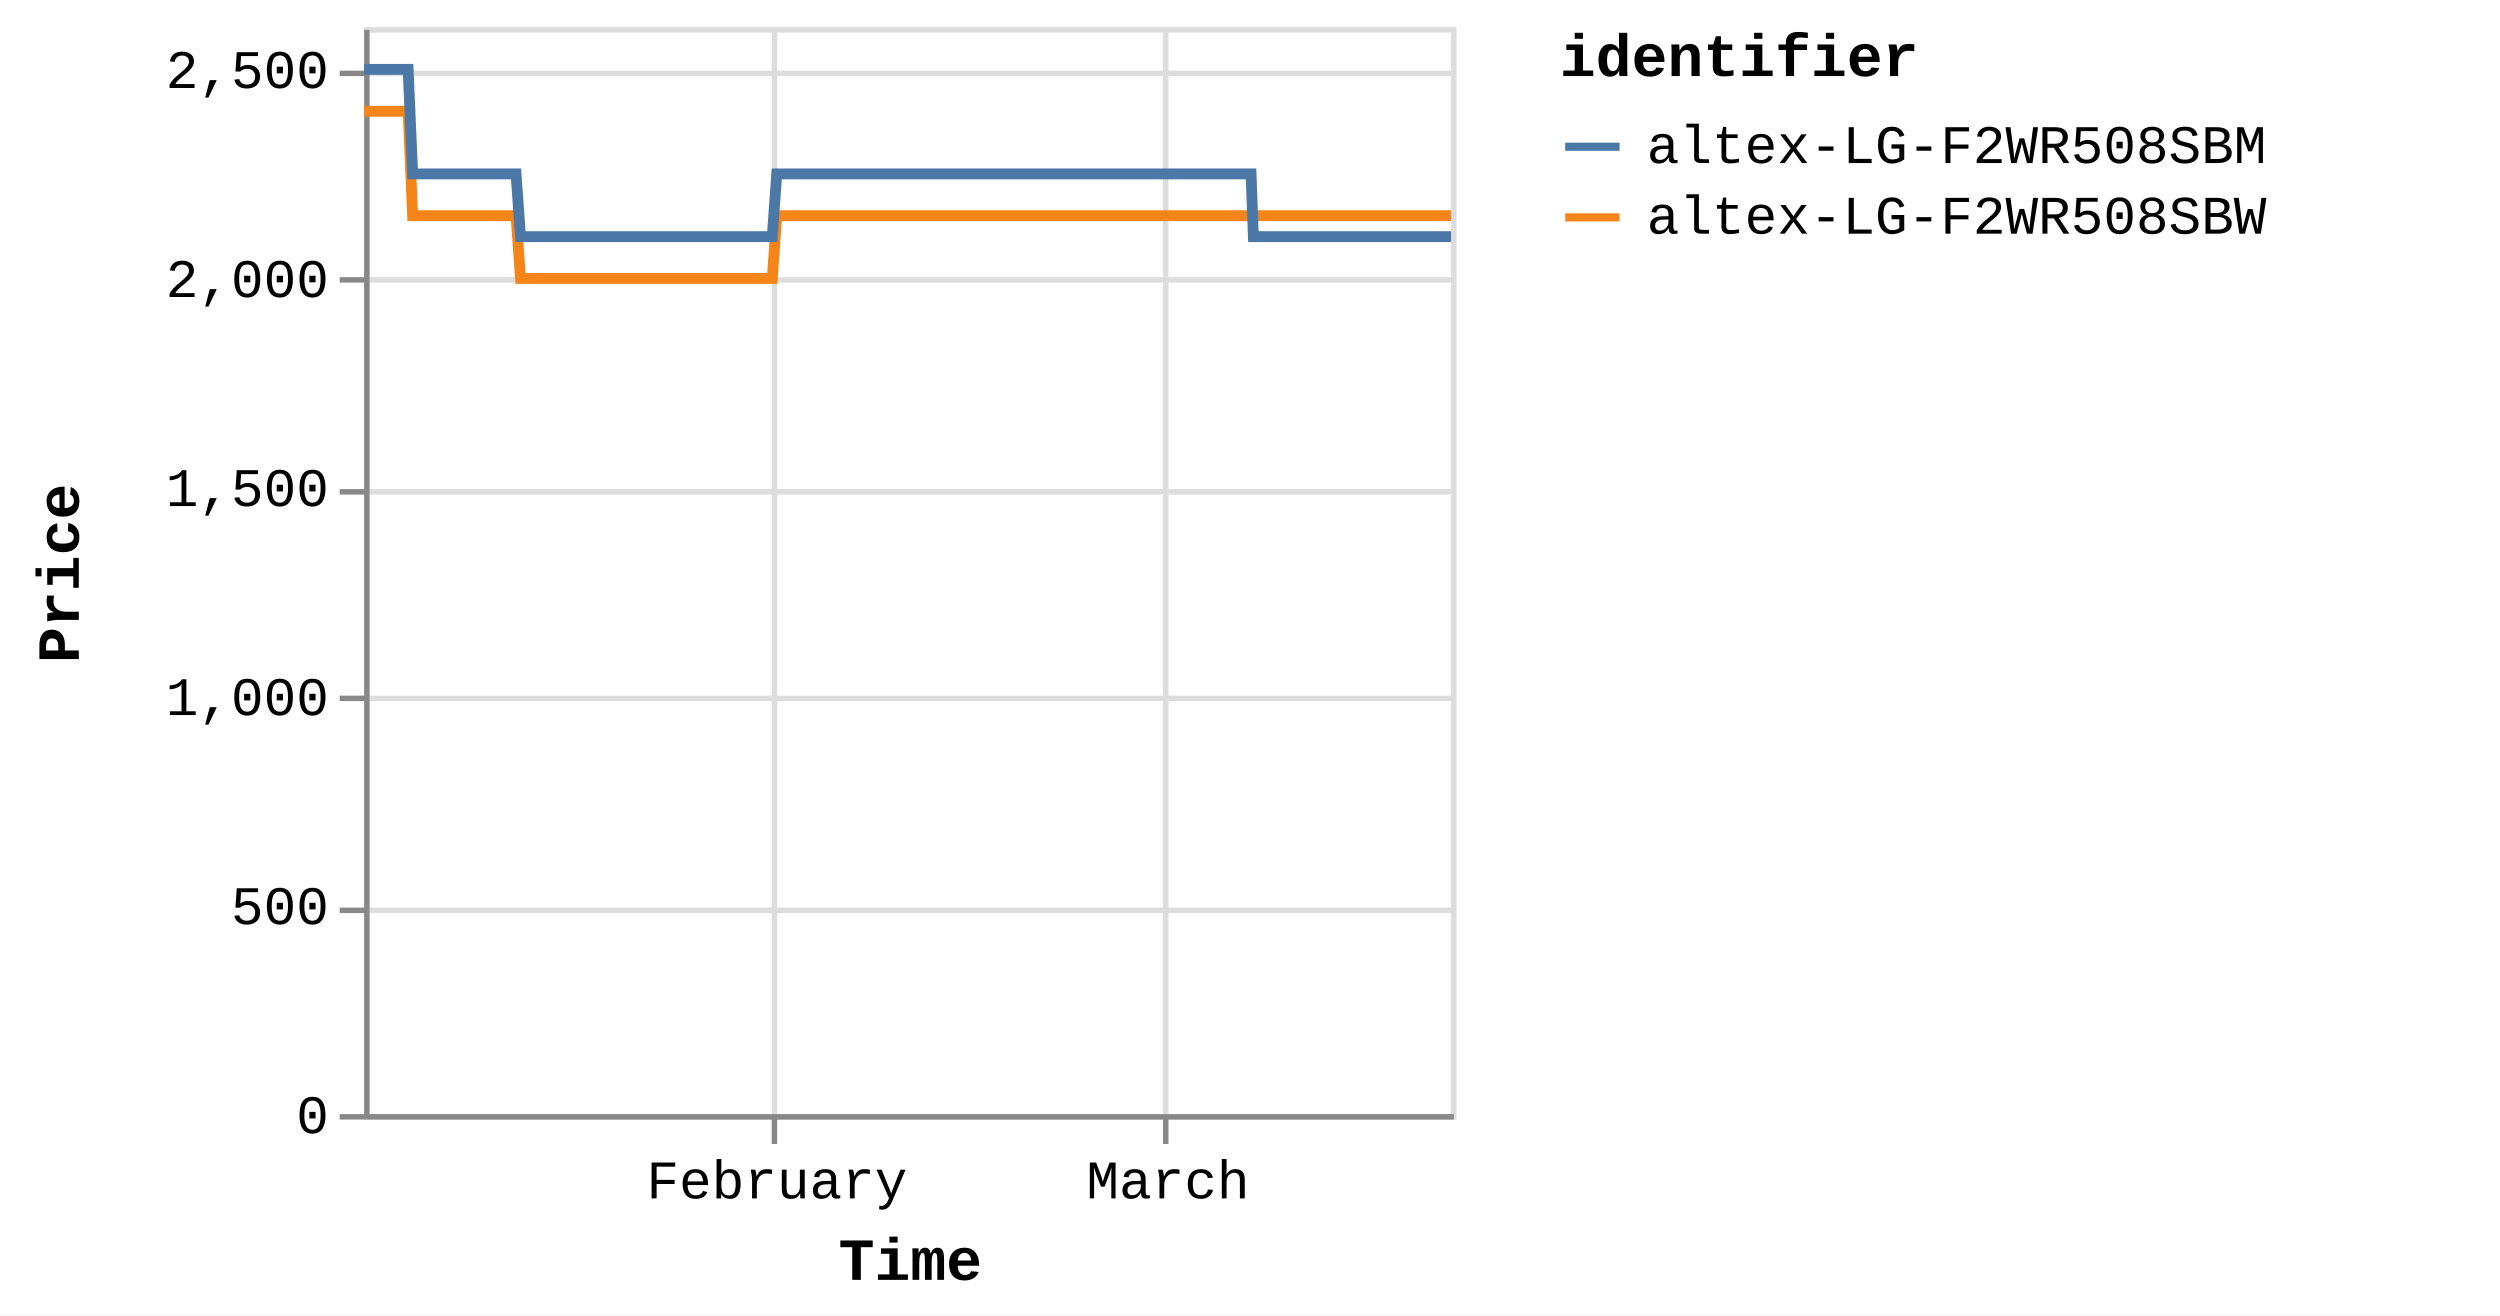
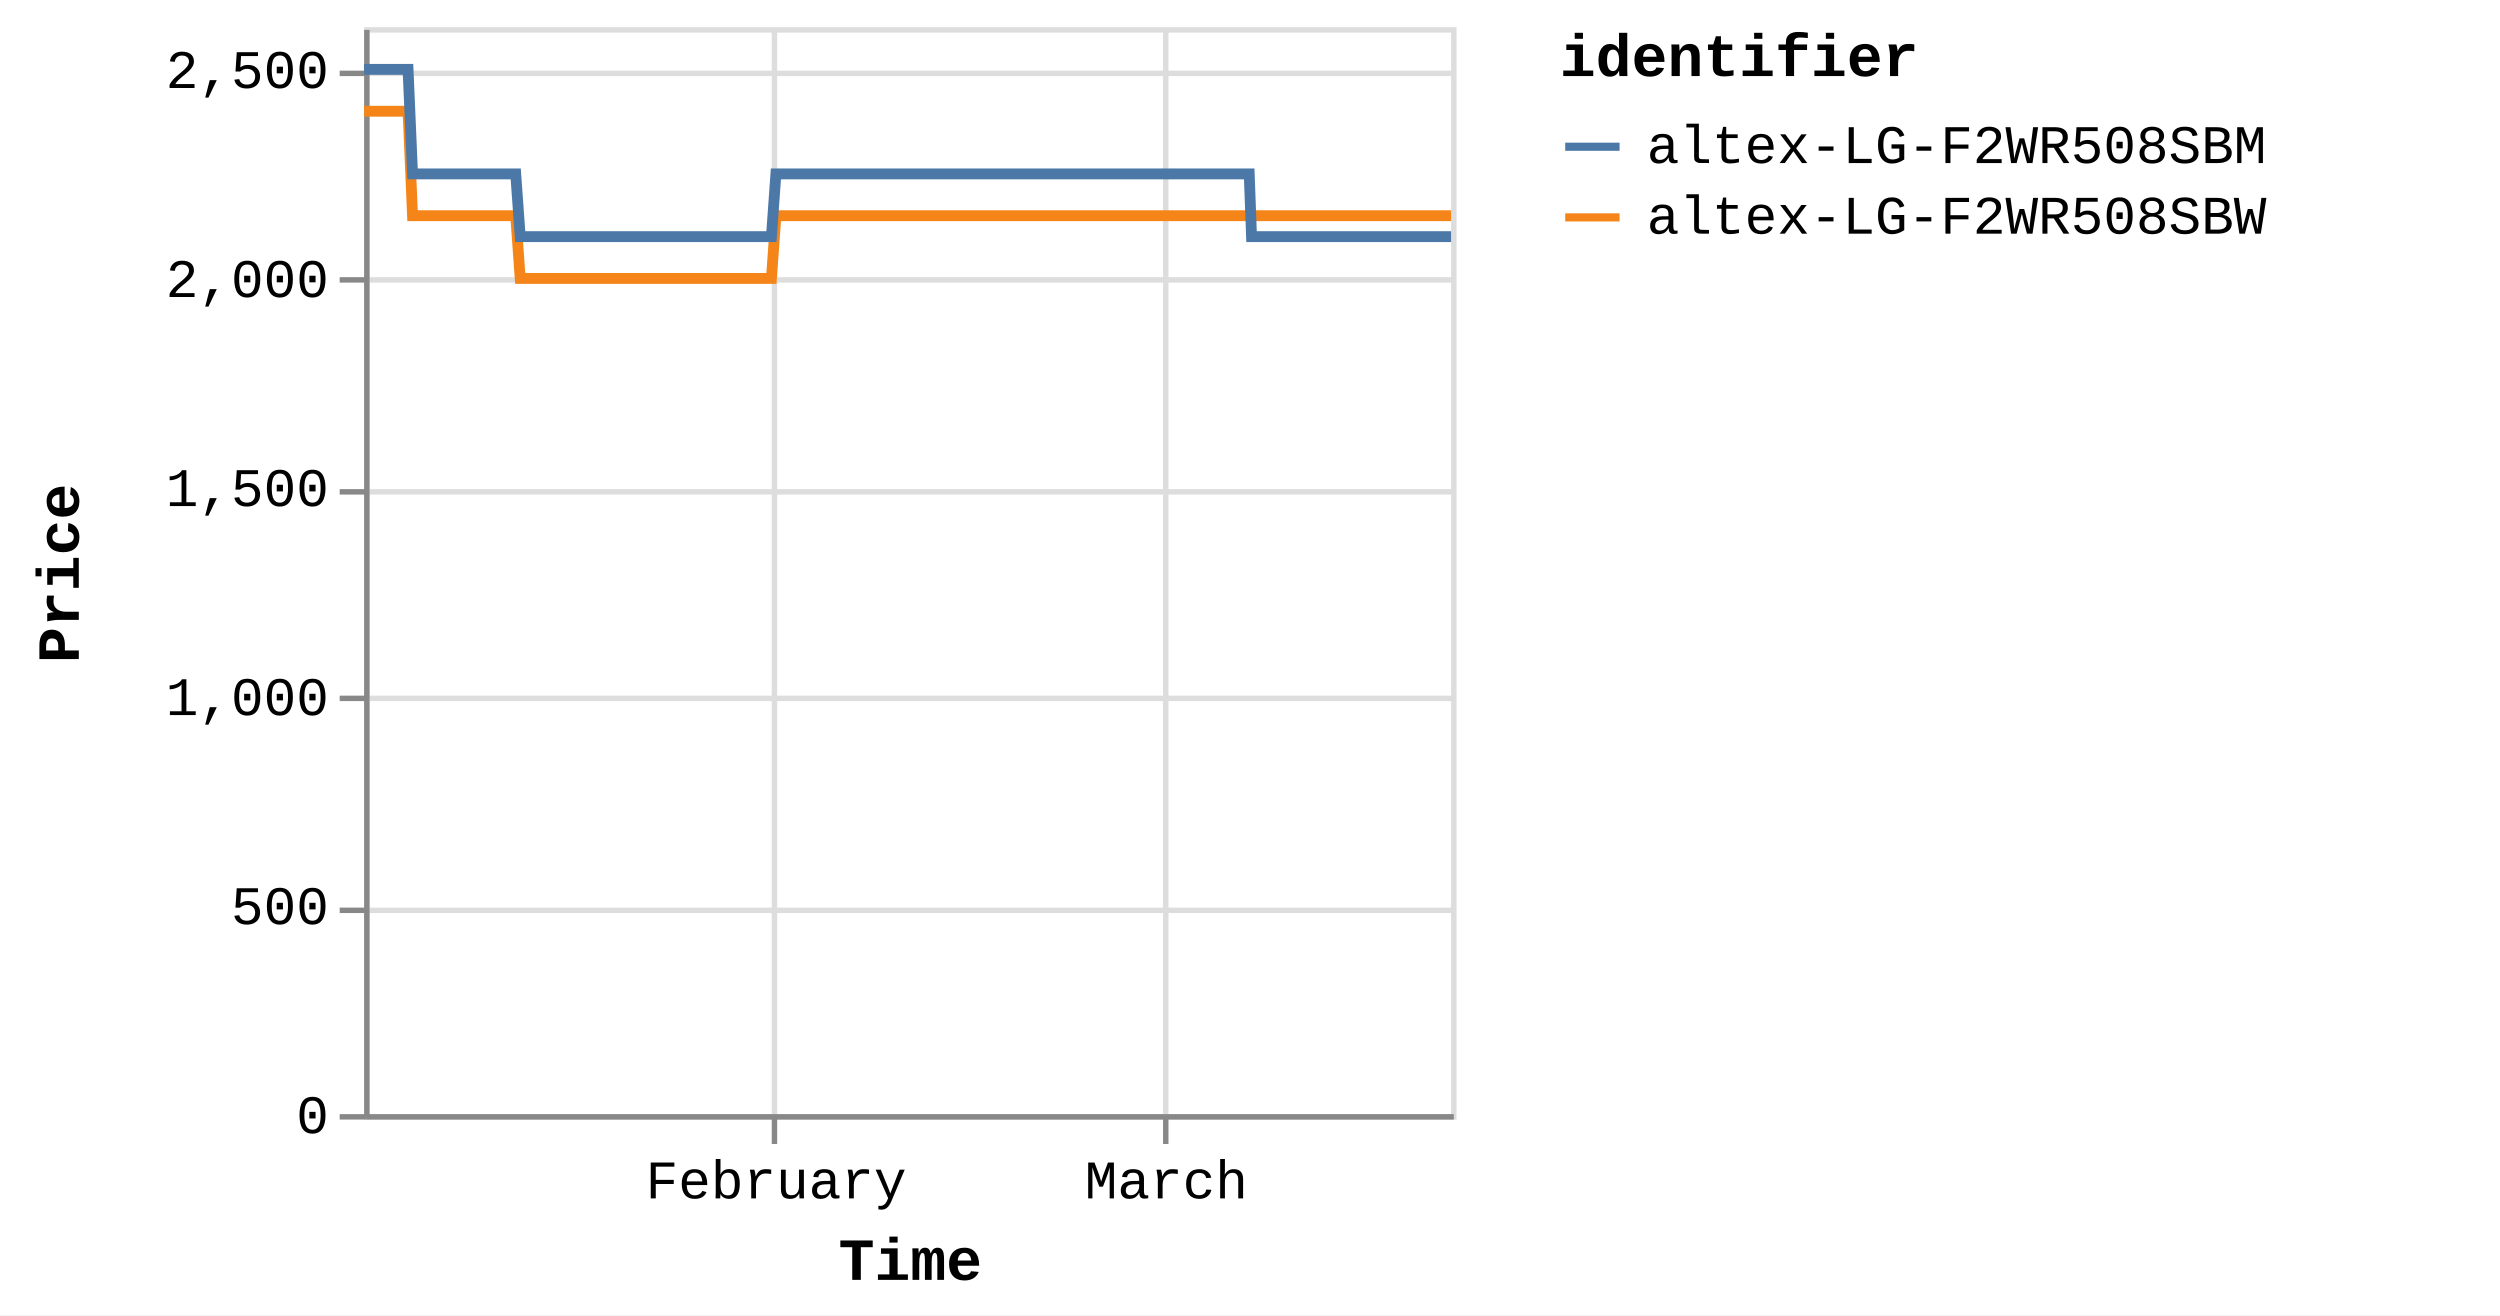
<svg xmlns="http://www.w3.org/2000/svg" version="1.1" class="marks" width="460" height="242" viewBox="0 0 460 242">
  <rect width="460" height="242" fill="white" />
  <g fill="none" stroke-miterlimit="10" transform="translate(67,5)">
    <g class="mark-group role-frame root" role="graphics-object" aria-roledescription="group mark container">
      <g transform="translate(0,0)">
        <path class="background" aria-hidden="true" d="M0.5,0.5h200v200h-200Z" stroke="#ddd" />
        <g>
          <g class="mark-group role-axis" aria-hidden="true">
            <g transform="translate(0.5,200.5)">
              <path class="background" aria-hidden="true" d="M0,0h0v0h0Z" pointer-events="none" />
              <g>
                <g class="mark-rule role-axis-grid" pointer-events="none">
                  <line transform="translate(75,-200)" x2="0" y2="200" stroke="#ddd" stroke-width="1" opacity="1" />
                  <line transform="translate(147,-200)" x2="0" y2="200" stroke="#ddd" stroke-width="1" opacity="1" />
                </g>
              </g>
              <path class="foreground" aria-hidden="true" d="" pointer-events="none" display="none" />
            </g>
          </g>
          <g class="mark-group role-axis" aria-hidden="true">
            <g transform="translate(0.5,0.5)">
              <path class="background" aria-hidden="true" d="M0,0h0v0h0Z" pointer-events="none" />
              <g>
                <g class="mark-rule role-axis-grid" pointer-events="none">
                  <line transform="translate(0,200)" x2="200" y2="0" stroke="#ddd" stroke-width="1" opacity="1" />
                  <line transform="translate(0,162)" x2="200" y2="0" stroke="#ddd" stroke-width="1" opacity="1" />
                  <line transform="translate(0,123)" x2="200" y2="0" stroke="#ddd" stroke-width="1" opacity="1" />
                  <line transform="translate(0,85)" x2="200" y2="0" stroke="#ddd" stroke-width="1" opacity="1" />
                  <line transform="translate(0,46)" x2="200" y2="0" stroke="#ddd" stroke-width="1" opacity="1" />
                  <line transform="translate(0,8)" x2="200" y2="0" stroke="#ddd" stroke-width="1" opacity="1" />
                </g>
              </g>
              <path class="foreground" aria-hidden="true" d="" pointer-events="none" display="none" />
            </g>
          </g>
-           <g class="mark-group role-axis" role="graphics-symbol" aria-roledescription="axis" aria-label="X-axis titled 'Time' for a time scale with values from Monday, 01 January 2024, 2:19:43 PM to Friday, 22 March 2024, 4:38:31 AM">
+           <g class="mark-group role-axis" role="graphics-symbol" aria-roledescription="axis" aria-label="X-axis titled 'Time' for a time scale with values from Monday, 01 January 2024, 2:19:43 PM to Friday, 22 March 2024, 8:38:24 AM">
            <g transform="translate(0.5,200.5)">
              <path class="background" aria-hidden="true" d="M0,0h0v0h0Z" pointer-events="none" />
              <g>
                <g class="mark-rule role-axis-tick" pointer-events="none">
                  <line transform="translate(75,0)" x2="0" y2="5" stroke="#888" stroke-width="1" opacity="1" />
                  <line transform="translate(147,0)" x2="0" y2="5" stroke="#888" stroke-width="1" opacity="1" />
                </g>
                <g class="mark-text role-axis-label" pointer-events="none">
-                   <text text-anchor="middle" transform="translate(75.445,15)" font-family="Liberation Mono" font-size="10px" fill="#000" opacity="1">February</text>
-                   <text text-anchor="middle" transform="translate(147.4085,15)" font-family="Liberation Mono" font-size="10px" fill="#000" opacity="1">March</text>
+                   <text text-anchor="middle" transform="translate(75.28939,15)" font-family="Liberation Mono" font-size="10px" fill="#000" opacity="1">February</text>
+                   <text text-anchor="middle" transform="translate(147.1045,15)" font-family="Liberation Mono" font-size="10px" fill="#000" opacity="1">March</text>
                </g>
                <g class="mark-rule role-axis-domain" pointer-events="none">
                  <line transform="translate(0,0)" x2="200" y2="0" stroke="#888" stroke-width="1" opacity="1" />
                </g>
                <g class="mark-text role-axis-title" pointer-events="none">
                  <text text-anchor="middle" transform="translate(100,30)" font-family="Liberation Mono" font-size="11px" font-weight="bold" fill="#000" opacity="1">Time</text>
                </g>
              </g>
              <path class="foreground" aria-hidden="true" d="" pointer-events="none" display="none" />
            </g>
          </g>
          <g class="mark-group role-axis" role="graphics-symbol" aria-roledescription="axis" aria-label="Y-axis titled 'Price' for a linear scale with values from 0 to 2,600">
            <g transform="translate(0.5,0.5)">
              <path class="background" aria-hidden="true" d="M0,0h0v0h0Z" pointer-events="none" />
              <g>
                <g class="mark-rule role-axis-tick" pointer-events="none">
                  <line transform="translate(0,200)" x2="-5" y2="0" stroke="#888" stroke-width="1" opacity="1" />
                  <line transform="translate(0,162)" x2="-5" y2="0" stroke="#888" stroke-width="1" opacity="1" />
                  <line transform="translate(0,123)" x2="-5" y2="0" stroke="#888" stroke-width="1" opacity="1" />
                  <line transform="translate(0,85)" x2="-5" y2="0" stroke="#888" stroke-width="1" opacity="1" />
                  <line transform="translate(0,46)" x2="-5" y2="0" stroke="#888" stroke-width="1" opacity="1" />
                  <line transform="translate(0,8)" x2="-5" y2="0" stroke="#888" stroke-width="1" opacity="1" />
                </g>
                <g class="mark-text role-axis-label" pointer-events="none">
                  <text text-anchor="end" transform="translate(-7,203)" font-family="Liberation Mono" font-size="10px" fill="#000" opacity="1">0</text>
                  <text text-anchor="end" transform="translate(-7,164.5385)" font-family="Liberation Mono" font-size="10px" fill="#000" opacity="1">500</text>
                  <text text-anchor="end" transform="translate(-7,126.0769)" font-family="Liberation Mono" font-size="10px" fill="#000" opacity="1">1,000</text>
                  <text text-anchor="end" transform="translate(-7,87.61538)" font-family="Liberation Mono" font-size="10px" fill="#000" opacity="1">1,500</text>
                  <text text-anchor="end" transform="translate(-7,49.15385)" font-family="Liberation Mono" font-size="10px" fill="#000" opacity="1">2,000</text>
                  <text text-anchor="end" transform="translate(-7,10.69231)" font-family="Liberation Mono" font-size="10px" fill="#000" opacity="1">2,500</text>
                </g>
                <g class="mark-rule role-axis-domain" pointer-events="none">
                  <line transform="translate(0,200)" x2="0" y2="-200" stroke="#888" stroke-width="1" opacity="1" />
                </g>
                <g class="mark-text role-axis-title" pointer-events="none">
                  <text text-anchor="middle" transform="translate(-51,100) rotate(-90) translate(0,-2)" font-family="Liberation Mono" font-size="11px" font-weight="bold" fill="#000" opacity="1">Price</text>
                </g>
              </g>
              <path class="foreground" aria-hidden="true" d="" pointer-events="none" display="none" />
            </g>
          </g>
          <g class="mark-group role-scope pathgroup" role="graphics-object" aria-roledescription="group mark container">
            <g transform="translate(0,0)">
              <path class="background" aria-hidden="true" d="M0,0h200v200h-200Z" />
              <g>
                <g class="mark-line role-mark marks" role="graphics-object" aria-roledescription="line mark container">
-                   <path aria-label="Time: Jan 01, 2024; Price: 2399; identifier: altex-LG-F2WR508SBW" role="graphics-symbol" aria-roledescription="line mark" d="M0,15.462L0.26,15.462L0.653,15.462L1.48,15.462L1.894,15.462L2.329,15.462L2.724,15.462L3.134,15.462L3.962,15.462L4.375,15.462L4.811,15.462L5.206,15.462L5.615,15.462L6.443,15.462L6.857,15.462L7.291,15.462L7.69,15.462L8.097,15.462L8.926,34.692L9.339,34.692L9.773,34.692L10.171,34.692L10.578,34.692L11.407,34.692L11.82,34.692L12.253,34.692L12.65,34.692L13.06,34.692L13.89,34.692L14.301,34.692L14.734,34.692L15.132,34.692L15.541,34.692L16.371,34.692L16.786,34.692L17.221,34.692L17.616,34.692L18.023,34.692L18.853,34.692L19.266,34.692L19.707,34.692L20.099,34.692L20.504,34.692L21.334,34.692L21.748,34.692L22.183,34.692L22.578,34.692L22.986,34.692L23.815,34.692L24.229,34.692L24.666,34.692L25.061,34.692L25.468,34.692L26.296,34.692L26.711,34.692L27.145,34.692L27.542,34.692L27.949,34.692L28.777,46.231L29.19,46.231L29.623,46.231L30.021,46.231L30.43,46.231L31.26,46.231L31.671,46.231L32.104,46.231L32.501,46.231L32.912,46.231L33.742,46.231L34.156,46.231L34.593,46.231L34.988,46.231L35.393,46.231L36.222,46.231L36.638,46.231L37.073,46.231L37.47,46.231L37.875,46.231L38.704,46.231L39.119,46.231L39.555,46.231L39.95,46.231L40.356,46.231L41.185,46.231L41.599,46.231L42.035,46.231L42.43,46.231L42.839,46.231L43.667,46.231L44.081,46.231L44.517,46.231L44.914,46.231L45.319,46.231L46.149,46.231L46.56,46.231L46.994,46.231L47.393,46.231L47.802,46.231L48.628,46.231L49.042,46.231L49.475,46.231L49.873,46.231L50.283,46.231L51.114,46.231L51.528,46.231L51.964,46.231L52.357,46.231L52.764,46.231L53.594,46.231L54.009,46.231L54.445,46.231L54.841,46.231L55.245,46.231L56.076,46.231L56.49,46.231L56.926,46.231L57.321,46.231L57.727,46.231L58.558,46.231L58.971,46.231L59.408,46.231L59.804,46.231L60.208,46.231L61.037,46.231L61.452,46.231L61.881,46.231L62.277,46.231L62.691,46.231L63.517,46.231L63.932,46.231L64.356,46.231L64.758,46.231L65.171,46.231L65.999,46.231L66.412,46.231L66.839,46.231L67.24,46.231L67.653,46.231L68.48,46.231L68.895,46.231L69.324,46.231L69.722,46.231L70.135,46.231L70.961,46.231L71.375,46.231L71.805,46.231L72.208,46.231L72.616,46.231L73.443,46.231L73.857,46.231L74.287,46.231L74.684,46.231L75.097,46.231L75.924,34.692L76.338,34.692L76.769,34.692L77.165,34.692L77.579,34.692L78.407,34.692L78.82,34.692L79.25,34.692L79.646,34.692L80.06,34.692L80.888,34.692L81.302,34.692L81.728,34.692L82.128,34.692L82.543,34.692L83.371,34.692L83.783,34.692L84.209,34.692L84.609,34.692L85.023,34.692L85.851,34.692L86.266,34.692L86.696,34.692L87.092,34.692L87.505,34.692L88.332,34.692L88.746,34.692L89.177,34.692L89.574,34.692L89.986,34.692L90.813,34.692L91.228,34.692L91.657,34.692L92.057,34.692L92.468,34.692L93.295,34.692L93.71,34.692L94.139,34.692L94.538,34.692L94.949,34.692L95.777,34.692L96.191,34.692L96.619,34.692L97.018,34.692L97.432,34.692L98.258,34.692L98.671,34.692L99.099,34.692L99.499,34.692L99.913,34.692L100.742,34.692L101.154,34.692L101.58,34.692L101.981,34.692L102.394,34.692L103.222,34.692L103.635,34.692L104.067,34.692L104.463,34.692L104.875,34.692L105.702,34.692L106.116,34.692L106.546,34.692L106.95,34.692L107.357,34.692L108.184,34.692L108.598,34.692L109.028,34.692L109.426,34.692L109.838,34.692L111.079,34.692L111.509,34.692L111.907,34.692L112.32,34.692L113.148,34.692L113.561,34.692L113.991,34.692L114.39,34.692L114.802,34.692L115.63,34.692L116.042,34.692L116.468,34.692L116.869,34.692L117.283,34.692L118.11,34.692L118.526,34.692L118.951,34.692L119.351,34.692L119.765,34.692L120.592,34.692L121.007,34.692L121.437,34.692L121.837,34.692L122.246,34.692L123.075,34.692L123.487,34.692L123.916,34.692L124.315,34.692L124.729,34.692L125.555,34.692L125.969,34.692L126.399,34.692L126.797,34.692L127.21,34.692L128.036,34.692L128.449,34.692L128.88,34.692L129.279,34.692L129.691,34.692L130.518,34.692L130.931,34.692L131.36,34.692L131.758,34.692L132.174,34.692L132.999,34.692L133.413,34.692L133.839,34.692L134.24,34.692L134.653,34.692L135.48,34.692L135.895,34.692L136.32,34.692L136.724,34.692L137.134,34.692L137.962,34.692L138.377,34.692L138.806,34.692L139.204,34.692L139.616,34.692L140.444,34.692L140.858,34.692L141.287,34.692L141.686,34.692L142.098,34.692L142.925,34.692L143.339,34.692L143.768,34.692L144.168,34.692L144.58,34.692L145.407,34.692L145.82,34.692L146.248,34.692L146.647,34.692L147.061,34.692L147.888,34.692L148.303,34.692L148.732,34.692L149.13,34.692L149.543,34.692L150.37,34.692L150.783,34.692L151.213,34.692L151.61,34.692L152.024,34.692L152.851,34.692L153.264,34.692L153.691,34.692L154.092,34.692L154.506,34.692L155.371,34.692L155.936,34.692L156.183,34.692L156.576,34.692L156.987,34.692L157.814,34.692L158.227,34.692L158.66,34.692L159.056,34.692L159.468,34.692L160.295,34.692L160.713,34.692L161.141,34.692L161.54,34.692L161.95,34.692L162.777,34.692L163.192,34.692L163.621,34.692L164.018,34.692L164.432,34.692L165.259,34.692L165.678,34.692L166.102,34.692L166.499,34.692L166.913,34.692L167.741,34.692L168.154,34.692L168.579,34.692L168.983,34.692L169.394,34.692L170.222,34.692L170.638,34.692L171.061,34.692L171.464,34.692L171.876,34.692L172.705,34.692L173.117,34.692L173.548,34.692L173.947,34.692L174.358,34.692L175.185,34.692L175.598,34.692L176.029,34.692L176.429,34.692L176.839,34.692L177.667,34.692L178.083,34.692L178.512,34.692L178.907,34.692L179.32,34.692L180.148,34.692L180.562,34.692L180.993,34.692L181.39,34.692L181.802,34.692L182.629,34.692L183.046,34.692L183.473,34.692L183.871,34.692L184.283,34.692L185.111,34.692L185.526,34.692L185.953,34.692L186.352,34.692L186.767,34.692L187.592,34.692L188.008,34.692L188.433,34.692L188.833,34.692L189.247,34.692L190.073,34.692L190.487,34.692L190.921,34.692L191.319,34.692L191.73,34.692L192.556,34.692L192.969,34.692L193.399,34.692L193.801,34.692L194.209,34.692L195.037,34.692L195.451,34.692L195.881,34.692L196.283,34.692L196.693,34.692L197.518,34.692L197.933,34.692L198.364,34.692L198.765,34.692L199.173,34.692L200,34.692" stroke="#f58518" stroke-width="2" />
+                   <path aria-label="Time: Jan 01, 2024; Price: 2399; identifier: altex-LG-F2WR508SBW" role="graphics-symbol" aria-roledescription="line mark" d="M0,15.462L0.259,15.462L0.651,15.462L1.477,15.462L1.89,15.462L2.324,15.462L2.718,15.462L3.127,15.462L3.953,15.462L4.366,15.462L4.801,15.462L5.195,15.462L5.603,15.462L6.43,15.462L6.843,15.462L7.276,15.462L7.674,15.462L8.081,15.462L8.907,34.692L9.32,34.692L9.753,34.692L10.15,34.692L10.557,34.692L11.383,34.692L11.795,34.692L12.228,34.692L12.624,34.692L13.033,34.692L13.861,34.692L14.271,34.692L14.704,34.692L15.101,34.692L15.509,34.692L16.337,34.692L16.751,34.692L17.185,34.692L17.58,34.692L17.985,34.692L18.814,34.692L19.226,34.692L19.666,34.692L20.057,34.692L20.462,34.692L21.29,34.692L21.703,34.692L22.138,34.692L22.532,34.692L22.939,34.692L23.766,34.692L24.179,34.692L24.615,34.692L25.01,34.692L25.415,34.692L26.242,34.692L26.656,34.692L27.089,34.692L27.485,34.692L27.892,34.692L28.717,46.231L29.13,46.231L29.562,46.231L29.959,46.231L30.367,46.231L31.196,46.231L31.606,46.231L32.038,46.231L32.434,46.231L32.844,46.231L33.672,46.231L34.086,46.231L34.522,46.231L34.915,46.231L35.32,46.231L36.148,46.231L36.562,46.231L36.997,46.231L37.392,46.231L37.797,46.231L38.624,46.231L39.039,46.231L39.474,46.231L39.868,46.231L40.273,46.231L41.1,46.231L41.513,46.231L41.949,46.231L42.343,46.231L42.751,46.231L43.577,46.231L43.99,46.231L44.425,46.231L44.821,46.231L45.226,46.231L46.053,46.231L46.464,46.231L46.897,46.231L47.295,46.231L47.703,46.231L48.528,46.231L48.941,46.231L49.373,46.231L49.77,46.231L50.179,46.231L51.008,46.231L51.422,46.231L51.857,46.231L52.249,46.231L52.655,46.231L53.483,46.231L53.898,46.231L54.333,46.231L54.728,46.231L55.131,46.231L55.96,46.231L56.374,46.231L56.809,46.231L57.203,46.231L57.608,46.231L58.437,46.231L58.849,46.231L59.285,46.231L59.681,46.231L60.084,46.231L60.911,46.231L61.325,46.231L61.753,46.231L62.149,46.231L62.562,46.231L63.386,46.231L63.8,46.231L64.224,46.231L64.624,46.231L65.036,46.231L65.863,46.231L66.275,46.231L66.701,46.231L67.101,46.231L67.514,46.231L68.339,46.231L68.753,46.231L69.181,46.231L69.578,46.231L69.99,46.231L70.815,46.231L71.228,46.231L71.657,46.231L72.059,46.231L72.466,46.231L73.291,46.231L73.704,46.231L74.134,46.231L74.53,46.231L74.942,46.231L75.768,34.692L76.181,34.692L76.611,34.692L77.006,34.692L77.419,34.692L78.245,34.692L78.657,34.692L79.086,34.692L79.482,34.692L79.895,34.692L80.721,34.692L81.134,34.692L81.559,34.692L81.959,34.692L82.373,34.692L83.199,34.692L83.611,34.692L84.035,34.692L84.435,34.692L84.848,34.692L85.673,34.692L86.088,34.692L86.517,34.692L86.913,34.692L87.324,34.692L88.15,34.692L88.563,34.692L88.993,34.692L89.389,34.692L89.801,34.692L90.626,34.692L91.04,34.692L91.468,34.692L91.867,34.692L92.277,34.692L93.103,34.692L93.517,34.692L93.944,34.692L94.343,34.692L94.753,34.692L95.579,34.692L95.993,34.692L96.419,34.692L96.818,34.692L97.231,34.692L98.055,34.692L98.468,34.692L98.895,34.692L99.294,34.692L99.707,34.692L100.534,34.692L100.945,34.692L101.37,34.692L101.77,34.692L102.183,34.692L103.009,34.692L103.421,34.692L103.852,34.692L104.247,34.692L104.659,34.692L105.484,34.692L105.897,34.692L106.326,34.692L106.729,34.692L107.136,34.692L107.961,34.692L108.374,34.692L108.803,34.692L109.201,34.692L109.611,34.692L110.85,34.692L111.279,34.692L111.676,34.692L112.089,34.692L112.914,34.692L113.327,34.692L113.756,34.692L114.154,34.692L114.565,34.692L115.391,34.692L115.802,34.692L116.228,34.692L116.628,34.692L117.041,34.692L117.867,34.692L118.281,34.692L118.705,34.692L119.105,34.692L119.518,34.692L120.343,34.692L120.757,34.692L121.187,34.692L121.586,34.692L121.994,34.692L122.821,34.692L123.232,34.692L123.66,34.692L124.059,34.692L124.471,34.692L125.296,34.692L125.709,34.692L126.138,34.692L126.536,34.692L126.947,34.692L127.772,34.692L128.184,34.692L128.614,34.692L129.012,34.692L129.423,34.692L130.249,34.692L130.661,34.692L131.089,34.692L131.487,34.692L131.902,34.692L132.725,34.692L133.138,34.692L133.563,34.692L133.963,34.692L134.375,34.692L135.201,34.692L135.615,34.692L136.039,34.692L136.442,34.692L136.852,34.692L137.677,34.692L138.092,34.692L138.52,34.692L138.917,34.692L139.328,34.692L140.154,34.692L140.567,34.692L140.995,34.692L141.394,34.692L141.805,34.692L142.631,34.692L143.043,34.692L143.472,34.692L143.871,34.692L144.282,34.692L145.107,34.692L145.519,34.692L145.947,34.692L146.344,34.692L146.757,34.692L147.583,34.692L147.997,34.692L148.425,34.692L148.822,34.692L149.234,34.692L150.06,34.692L150.472,34.692L150.901,34.692L151.298,34.692L151.711,34.692L152.536,34.692L152.948,34.692L153.374,34.692L153.774,34.692L154.187,34.692L155.05,34.692L155.614,34.692L155.861,34.692L156.253,34.692L156.663,34.692L157.488,34.692L157.901,34.692L158.333,34.692L158.727,34.692L159.139,34.692L159.965,34.692L160.381,34.692L160.809,34.692L161.206,34.692L161.616,34.692L162.441,34.692L162.855,34.692L163.283,34.692L163.68,34.692L164.093,34.692L164.918,34.692L165.337,34.692L165.76,34.692L166.155,34.692L166.568,34.692L167.395,34.692L167.807,34.692L168.231,34.692L168.634,34.692L169.045,34.692L169.87,34.692L170.286,34.692L170.708,34.692L171.11,34.692L171.521,34.692L172.349,34.692L172.759,34.692L173.19,34.692L173.588,34.692L173.998,34.692L174.824,34.692L175.236,34.692L175.666,34.692L176.065,34.692L176.474,34.692L177.3,34.692L177.715,34.692L178.144,34.692L178.538,34.692L178.95,34.692L179.776,34.692L180.189,34.692L180.62,34.692L181.016,34.692L181.427,34.692L182.252,34.692L182.668,34.692L183.094,34.692L183.492,34.692L183.903,34.692L184.729,34.692L185.143,34.692L185.569,34.692L185.967,34.692L186.381,34.692L187.205,34.692L187.621,34.692L188.045,34.692L188.443,34.692L188.856,34.692L189.681,34.692L190.094,34.692L190.528,34.692L190.924,34.692L191.335,34.692L192.159,34.692L192.571,34.692L193,34.692L193.401,34.692L193.808,34.692L194.634,34.692L195.048,34.692L195.477,34.692L195.878,34.692L196.287,34.692L197.111,34.692L197.525,34.692L197.955,34.692L198.355,34.692L198.762,34.692L199.587,34.692L200,34.692" stroke="#f58518" stroke-width="2" />
                </g>
              </g>
              <path class="foreground" aria-hidden="true" d="" display="none" />
            </g>
            <g transform="translate(0,0)">
              <path class="background" aria-hidden="true" d="M0,0h200v200h-200Z" />
              <g>
                <g class="mark-line role-mark marks" role="graphics-object" aria-roledescription="line mark container">
-                   <path aria-label="Time: Jan 01, 2024; Price: 2499; identifier: altex-LG-F2WR508SBM" role="graphics-symbol" aria-roledescription="line mark" d="M0,7.769L0.26,7.769L0.653,7.769L1.48,7.769L1.894,7.769L2.329,7.769L2.724,7.769L3.134,7.769L3.962,7.769L4.376,7.769L4.811,7.769L5.206,7.769L5.615,7.769L6.443,7.769L6.857,7.769L7.291,7.769L7.69,7.769L8.098,7.769L8.926,27L9.339,27L9.773,27L10.171,27L10.578,27L11.407,27L11.82,27L12.253,27L12.65,27L13.06,27L13.89,27L14.301,27L14.734,27L15.132,27L15.541,27L16.371,27L16.786,27L17.221,27L17.617,27L18.023,27L18.853,27L19.266,27L19.707,27L20.099,27L20.505,27L21.334,27L21.748,27L22.184,27L22.578,27L22.986,27L23.815,27L24.229,27L24.666,27L25.061,27L25.468,27L26.297,27L26.711,27L27.145,27L27.542,27L27.949,27L28.777,38.538L29.19,38.538L29.623,38.538L30.021,38.538L30.43,38.538L31.26,38.538L31.671,38.538L32.104,38.538L32.501,38.538L32.912,38.538L33.742,38.538L34.156,38.538L34.593,38.538L34.988,38.538L35.393,38.538L36.222,38.538L36.638,38.538L37.073,38.538L37.47,38.538L37.875,38.538L38.704,38.538L39.119,38.538L39.555,38.538L39.95,38.538L40.356,38.538L41.185,38.538L41.599,38.538L42.036,38.538L42.43,38.538L42.839,38.538L43.668,38.538L44.081,38.538L44.517,38.538L44.914,38.538L45.319,38.538L46.149,38.538L46.56,38.538L46.994,38.538L47.393,38.538L47.802,38.538L48.629,38.538L49.042,38.538L49.475,38.538L49.873,38.538L50.283,38.538L51.114,38.538L51.528,38.538L51.965,38.538L52.357,38.538L52.764,38.538L53.594,38.538L54.009,38.538L54.445,38.538L54.841,38.538L55.245,38.538L56.076,38.538L56.49,38.538L56.927,38.538L57.321,38.538L57.727,38.538L58.558,38.538L58.971,38.538L59.408,38.538L59.804,38.538L60.209,38.538L61.037,38.538L61.452,38.538L61.881,38.538L62.278,38.538L62.691,38.538L63.517,38.538L63.932,38.538L64.356,38.538L64.758,38.538L65.171,38.538L65.999,38.538L66.413,38.538L66.839,38.538L67.24,38.538L67.653,38.538L68.48,38.538L68.895,38.538L69.324,38.538L69.722,38.538L70.135,38.538L70.961,38.538L71.375,38.538L71.805,38.538L72.208,38.538L72.616,38.538L73.443,38.538L73.857,38.538L74.288,38.538L74.684,38.538L75.097,38.538L75.925,27L76.338,27L76.769,27L77.165,27L77.579,27L78.407,27L78.82,27L79.25,27L79.646,27L80.061,27L80.888,27L81.302,27L81.728,27L82.128,27L82.543,27L83.371,27L83.784,27L84.209,27L84.61,27L85.023,27L85.851,27L86.266,27L86.696,27L87.092,27L87.505,27L88.332,27L88.746,27L89.177,27L89.574,27L89.987,27L90.814,27L91.228,27L91.657,27L92.057,27L92.468,27L93.295,27L93.71,27L94.139,27L94.538,27L94.949,27L95.777,27L96.191,27L96.619,27L97.018,27L97.432,27L98.258,27L98.672,27L99.099,27L99.499,27L99.913,27L100.742,27L101.154,27L101.58,27L101.981,27L102.394,27L103.222,27L103.635,27L104.067,27L104.463,27L104.875,27L105.702,27L106.116,27L106.546,27L106.95,27L107.357,27L108.184,27L108.598,27L109.028,27L109.426,27L109.838,27L111.079,27L111.51,27L111.907,27L112.321,27L113.148,27L113.561,27L113.991,27L114.39,27L114.802,27L115.63,27L116.042,27L116.469,27L116.869,27L117.283,27L118.111,27L118.526,27L118.951,27L119.351,27L119.765,27L120.592,27L121.007,27L121.438,27L121.838,27L122.246,27L123.075,27L123.487,27L123.916,27L124.316,27L124.729,27L125.555,27L125.969,27L126.399,27L126.797,27L127.21,27L128.036,27L128.45,27L128.88,27L129.279,27L129.691,27L130.518,27L130.931,27L131.36,27L131.759,27L132.174,27L132.999,27L133.413,27L133.839,27L134.24,27L134.653,27L135.48,27L135.895,27L136.321,27L136.724,27L137.134,27L137.962,27L138.377,27L138.806,27L139.204,27L139.616,27L140.444,27L140.858,27L141.287,27L141.686,27L142.098,27L142.925,27L143.339,27L143.768,27L144.168,27L144.58,27L145.407,27L145.82,27L146.249,27L146.647,27L147.061,27L147.888,27L148.303,27L148.732,27L149.13,27L149.543,27L150.37,27L150.784,27L151.213,27L151.61,27L152.024,27L152.851,27L153.264,27L153.691,27L154.092,27L154.506,27L155.371,27L155.936,27L156.183,27L156.576,27L156.987,27L157.814,27L158.227,27L158.66,27L159.056,27L159.468,27L160.295,27L160.713,27L161.141,27L161.54,27L161.95,27L162.777,27L163.192,27L163.621,38.538L164.018,38.538L164.432,38.538L165.259,38.538L165.678,38.538L166.102,38.538L166.499,38.538L166.913,38.538L167.741,38.538L168.154,38.538L168.579,38.538L168.983,38.538L169.394,38.538L170.222,38.538L170.638,38.538L171.061,38.538L171.464,38.538L171.876,38.538L172.705,38.538L173.117,38.538L173.548,38.538L173.947,38.538L174.358,38.538L175.185,38.538L175.598,38.538L176.029,38.538L176.429,38.538L176.839,38.538L177.667,38.538L178.083,38.538L178.512,38.538L178.907,38.538L179.32,38.538L180.148,38.538L180.562,38.538L180.993,38.538L181.39,38.538L181.802,38.538L182.629,38.538L183.046,38.538L183.473,38.538L183.871,38.538L184.283,38.538L185.111,38.538L185.526,38.538L185.953,38.538L186.352,38.538L186.767,38.538L187.592,38.538L188.008,38.538L188.434,38.538L188.833,38.538L189.247,38.538L190.073,38.538L190.487,38.538L190.921,38.538L191.319,38.538L191.73,38.538L192.557,38.538L192.969,38.538L193.399,38.538L193.801,38.538L194.209,38.538L195.037,38.538L195.451,38.538L195.881,38.538L196.283,38.538L196.693,38.538L197.518,38.538L197.933,38.538L198.364,38.538L198.765,38.538L199.173,38.538L200,38.538" stroke="#4c78a8" stroke-width="2" />
+                   <path aria-label="Time: Jan 01, 2024; Price: 2499; identifier: altex-LG-F2WR508SBM" role="graphics-symbol" aria-roledescription="line mark" d="M0,7.769L0.259,7.769L0.652,7.769L1.477,7.769L1.89,7.769L2.324,7.769L2.718,7.769L3.128,7.769L3.953,7.769L4.367,7.769L4.801,7.769L5.195,7.769L5.603,7.769L6.43,7.769L6.843,7.769L7.276,7.769L7.674,7.769L8.081,7.769L8.908,27L9.32,27L9.753,27L10.15,27L10.557,27L11.383,27L11.795,27L12.228,27L12.624,27L13.033,27L13.861,27L14.271,27L14.704,27L15.101,27L15.509,27L16.337,27L16.751,27L17.185,27L17.58,27L17.985,27L18.814,27L19.227,27L19.666,27L20.057,27L20.462,27L21.29,27L21.703,27L22.138,27L22.532,27L22.939,27L23.766,27L24.179,27L24.615,27L25.01,27L25.415,27L26.242,27L26.656,27L27.089,27L27.485,27L27.892,27L28.718,38.538L29.13,38.538L29.562,38.538L29.959,38.538L30.368,38.538L31.196,38.538L31.606,38.538L32.038,38.538L32.434,38.538L32.844,38.538L33.672,38.538L34.086,38.538L34.522,38.538L34.915,38.538L35.32,38.538L36.148,38.538L36.562,38.538L36.997,38.538L37.393,38.538L37.797,38.538L38.624,38.538L39.039,38.538L39.474,38.538L39.868,38.538L40.273,38.538L41.1,38.538L41.513,38.538L41.949,38.538L42.343,38.538L42.751,38.538L43.577,38.538L43.99,38.538L44.425,38.538L44.821,38.538L45.226,38.538L46.054,38.538L46.464,38.538L46.897,38.538L47.295,38.538L47.703,38.538L48.528,38.538L48.941,38.538L49.373,38.538L49.77,38.538L50.179,38.538L51.008,38.538L51.422,38.538L51.857,38.538L52.249,38.538L52.655,38.538L53.483,38.538L53.898,38.538L54.333,38.538L54.728,38.538L55.132,38.538L55.96,38.538L56.374,38.538L56.809,38.538L57.203,38.538L57.608,38.538L58.437,38.538L58.849,38.538L59.285,38.538L59.681,38.538L60.084,38.538L60.911,38.538L61.325,38.538L61.753,38.538L62.149,38.538L62.562,38.538L63.386,38.538L63.8,38.538L64.224,38.538L64.624,38.538L65.036,38.538L65.863,38.538L66.276,38.538L66.701,38.538L67.101,38.538L67.514,38.538L68.339,38.538L68.753,38.538L69.181,38.538L69.578,38.538L69.99,38.538L70.815,38.538L71.228,38.538L71.657,38.538L72.059,38.538L72.466,38.538L73.291,38.538L73.704,38.538L74.134,38.538L74.53,38.538L74.942,38.538L75.768,27L76.181,27L76.611,27L77.006,27L77.419,27L78.245,27L78.657,27L79.086,27L79.482,27L79.895,27L80.721,27L81.134,27L81.559,27L81.959,27L82.373,27L83.199,27L83.611,27L84.035,27L84.435,27L84.848,27L85.674,27L86.088,27L86.517,27L86.913,27L87.324,27L88.15,27L88.563,27L88.993,27L89.389,27L89.801,27L90.626,27L91.04,27L91.468,27L91.867,27L92.278,27L93.103,27L93.517,27L93.945,27L94.343,27L94.754,27L95.58,27L95.993,27L96.419,27L96.818,27L97.231,27L98.055,27L98.468,27L98.895,27L99.294,27L99.707,27L100.534,27L100.945,27L101.37,27L101.77,27L102.183,27L103.009,27L103.421,27L103.853,27L104.247,27L104.659,27L105.484,27L105.897,27L106.326,27L106.729,27L107.136,27L107.961,27L108.374,27L108.804,27L109.201,27L109.611,27L110.85,27L111.28,27L111.676,27L112.089,27L112.914,27L113.327,27L113.756,27L114.155,27L114.565,27L115.391,27L115.803,27L116.228,27L116.628,27L117.041,27L117.867,27L118.281,27L118.705,27L119.105,27L119.518,27L120.343,27L120.757,27L121.187,27L121.586,27L121.994,27L122.821,27L123.233,27L123.66,27L124.059,27L124.471,27L125.296,27L125.709,27L126.138,27L126.536,27L126.947,27L127.772,27L128.185,27L128.614,27L129.012,27L129.424,27L130.249,27L130.661,27L131.089,27L131.487,27L131.902,27L132.725,27L133.138,27L133.563,27L133.963,27L134.375,27L135.201,27L135.615,27L136.039,27L136.442,27L136.852,27L137.677,27L138.092,27L138.52,27L138.917,27L139.328,27L140.154,27L140.567,27L140.995,27L141.394,27L141.805,27L142.631,27L143.043,27L143.472,27L143.871,27L144.282,27L145.107,27L145.519,27L145.947,27L146.345,27L146.757,27L147.583,27L147.997,27L148.425,27L148.822,27L149.234,27L150.06,27L150.473,27L150.901,27L151.298,27L151.711,27L152.536,27L152.948,27L153.374,27L153.774,27L154.187,27L155.05,27L155.614,27L155.861,27L156.253,27L156.664,27L157.488,27L157.901,27L158.333,27L158.728,27L159.139,27L159.965,27L160.381,27L160.809,27L161.207,27L161.616,27L162.441,27L162.855,27L163.283,38.538L163.68,38.538L164.093,38.538L164.918,38.538L165.337,38.538L165.76,38.538L166.155,38.538L166.568,38.538L167.395,38.538L167.807,38.538L168.231,38.538L168.635,38.538L169.045,38.538L169.871,38.538L170.286,38.538L170.708,38.538L171.11,38.538L171.521,38.538L172.349,38.538L172.76,38.538L173.19,38.538L173.588,38.538L173.998,38.538L174.824,38.538L175.236,38.538L175.666,38.538L176.065,38.538L176.474,38.538L177.3,38.538L177.715,38.538L178.144,38.538L178.538,38.538L178.95,38.538L179.776,38.538L180.189,38.538L180.62,38.538L181.016,38.538L181.427,38.538L182.252,38.538L182.668,38.538L183.094,38.538L183.492,38.538L183.903,38.538L184.729,38.538L185.143,38.538L185.57,38.538L185.968,38.538L186.381,38.538L187.205,38.538L187.621,38.538L188.045,38.538L188.443,38.538L188.856,38.538L189.681,38.538L190.094,38.538L190.528,38.538L190.924,38.538L191.335,38.538L192.159,38.538L192.571,38.538L193,38.538L193.401,38.538L193.809,38.538L194.634,38.538L195.048,38.538L195.477,38.538L195.878,38.538L196.287,38.538L197.111,38.538L197.525,38.538L197.955,38.538L198.355,38.538L198.762,38.538L199.587,38.538L200,38.538" stroke="#4c78a8" stroke-width="2" />
                </g>
              </g>
              <path class="foreground" aria-hidden="true" d="" display="none" />
            </g>
          </g>
          <g class="mark-group role-legend" role="graphics-symbol" aria-roledescription="legend" aria-label="Symbol legend titled 'identifier' for stroke color with 2 values: altex-LG-F2WR508SBM, altex-LG-F2WR508SBW">
            <g transform="translate(220,0)">
              <path class="background" aria-hidden="true" d="M0,0h168v40h-168Z" pointer-events="none" />
              <g>
                <g class="mark-group role-legend-entry">
                  <g transform="translate(0,16)">
                    <path class="background" aria-hidden="true" d="M0,0h0v0h0Z" pointer-events="none" />
                    <g>
                      <g class="mark-group role-scope" role="graphics-object" aria-roledescription="group mark container">
                        <g transform="translate(0,0)">
                          <path class="background" aria-hidden="true" d="M0,0h168v11h-168Z" pointer-events="none" opacity="1" />
                          <g>
                            <g class="mark-symbol role-legend-symbol" pointer-events="none">
                              <path transform="translate(6,6)" d="M-5,0L5,0" stroke="#4c78a8" stroke-width="1.5" opacity="1" />
                            </g>
                            <g class="mark-text role-legend-label" pointer-events="none">
                              <text text-anchor="start" transform="translate(16,9)" font-family="Liberation Mono" font-size="10px" fill="#000" opacity="1">altex-LG-F2WR508SBM</text>
                            </g>
                          </g>
                          <path class="foreground" aria-hidden="true" d="" pointer-events="none" display="none" />
                        </g>
                        <g transform="translate(0,13)">
                          <path class="background" aria-hidden="true" d="M0,0h168v11h-168Z" pointer-events="none" opacity="1" />
                          <g>
                            <g class="mark-symbol role-legend-symbol" pointer-events="none">
                              <path transform="translate(6,6)" d="M-5,0L5,0" stroke="#f58518" stroke-width="1.5" opacity="1" />
                            </g>
                            <g class="mark-text role-legend-label" pointer-events="none">
                              <text text-anchor="start" transform="translate(16,9)" font-family="Liberation Mono" font-size="10px" fill="#000" opacity="1">altex-LG-F2WR508SBW</text>
                            </g>
                          </g>
                          <path class="foreground" aria-hidden="true" d="" pointer-events="none" display="none" />
                        </g>
                      </g>
                    </g>
                    <path class="foreground" aria-hidden="true" d="" pointer-events="none" display="none" />
                  </g>
                </g>
                <g class="mark-text role-legend-title" pointer-events="none">
                  <text text-anchor="start" transform="translate(0,9)" font-family="Liberation Mono" font-size="11px" font-weight="bold" fill="#000" opacity="1">identifier</text>
                </g>
              </g>
              <path class="foreground" aria-hidden="true" d="" pointer-events="none" display="none" />
            </g>
          </g>
        </g>
        <path class="foreground" aria-hidden="true" d="" display="none" />
      </g>
    </g>
  </g>
</svg>
